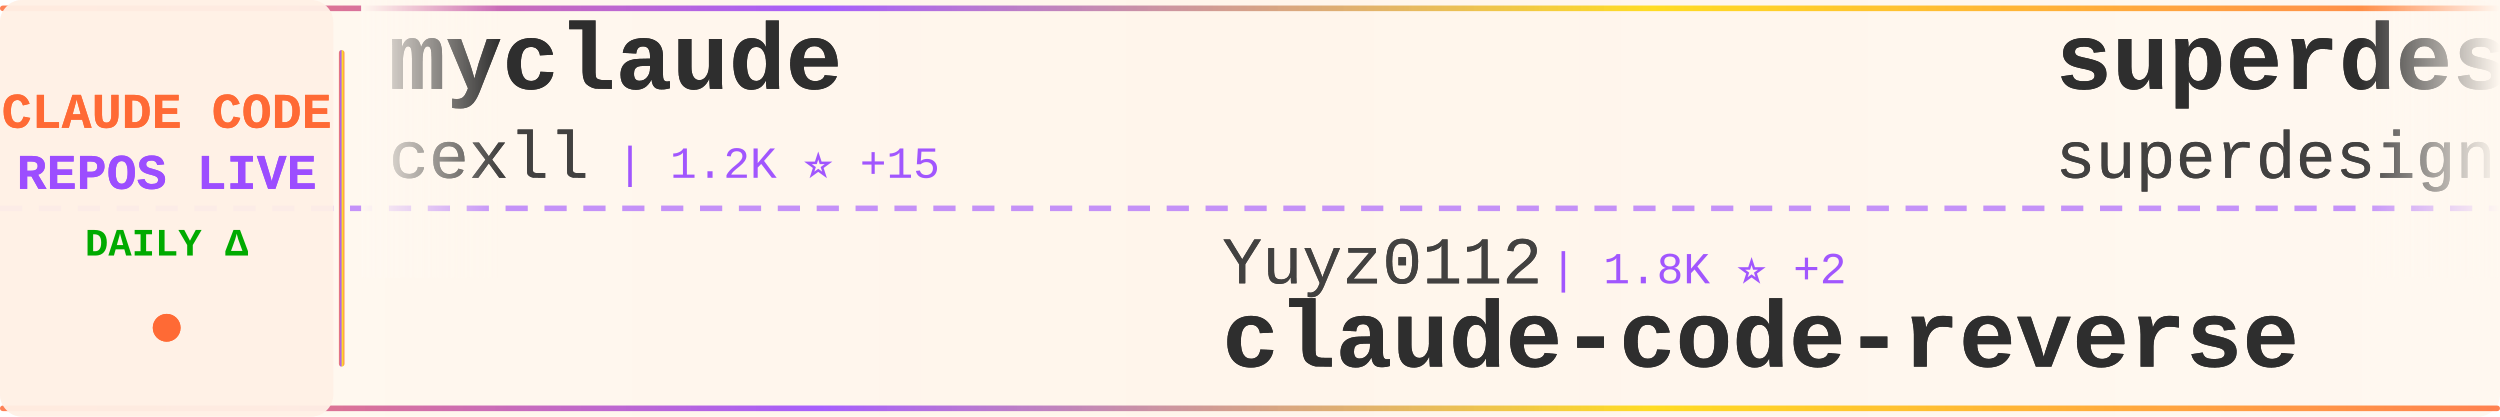
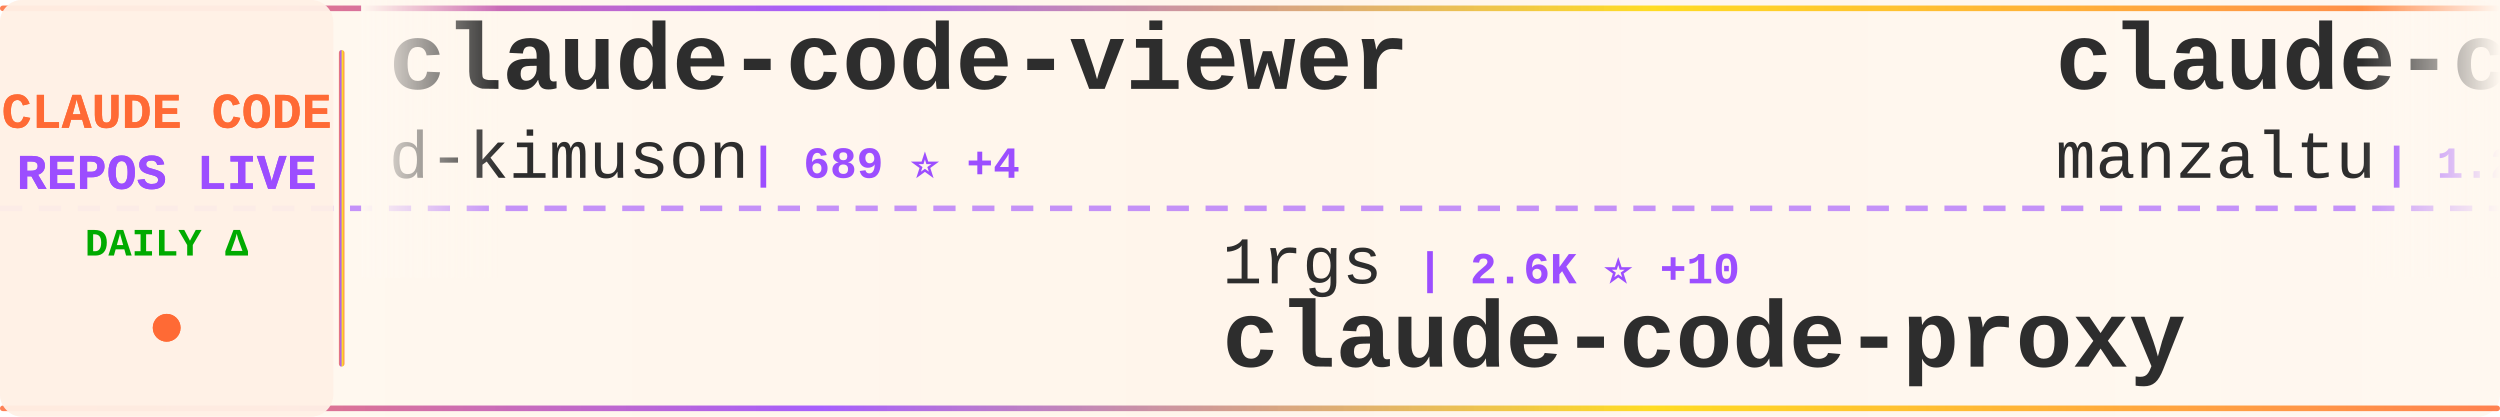
<svg xmlns="http://www.w3.org/2000/svg" width="900" height="150">
  <defs>
    <linearGradient id="tickerBg" x1="0%" y1="0%" x2="100%" y2="0%">
      <stop offset="0%" style="stop-color:#fff8f0;stop-opacity:0.98" />
      <stop offset="50%" style="stop-color:#fff5eb;stop-opacity:1" />
      <stop offset="100%" style="stop-color:#fff8f0;stop-opacity:0.98" />
    </linearGradient>
    <linearGradient id="borderGrad" x1="0%" y1="0%" x2="100%" y2="0%">
      <stop offset="0%" style="stop-color:#FF6B35;stop-opacity:0.85">
        <animate attributeName="stop-opacity" values="0.85;1;0.85" dur="2s" repeatCount="indefinite" />
      </stop>
      <stop offset="33%" style="stop-color:#9C4EFF;stop-opacity:0.9">
        <animate attributeName="stop-opacity" values="0.9;1;0.9" dur="2.2s" repeatCount="indefinite" />
      </stop>
      <stop offset="66%" style="stop-color:#FFD700;stop-opacity:0.85">
        <animate attributeName="stop-opacity" values="0.85;1;0.85" dur="1.8s" repeatCount="indefinite" />
      </stop>
      <stop offset="100%" style="stop-color:#FF6B35;stop-opacity:0.85">
        <animate attributeName="stop-opacity" values="0.85;1;0.85" dur="2s" repeatCount="indefinite" />
      </stop>
    </linearGradient>
    <filter id="textGlow">
      <feGaussianBlur stdDeviation="0.15" result="coloredBlur" />
      <feMerge>
        <feMergeNode in="coloredBlur" />
        <feMergeNode in="SourceGraphic" />
      </feMerge>
    </filter>
    <filter id="metricGlow">
      <feGaussianBlur stdDeviation="0.2" result="coloredBlur" />
      <feMerge>
        <feMergeNode in="coloredBlur" />
        <feMergeNode in="SourceGraphic" />
      </feMerge>
    </filter>
    <linearGradient id="leftFade" x1="0%" y1="0%" x2="100%" y2="0%">
      <stop offset="0%" style="stop-color:#fff8f0;stop-opacity:1" />
      <stop offset="100%" style="stop-color:#fff8f0;stop-opacity:0" />
    </linearGradient>
    <linearGradient id="rightFade" x1="0%" y1="0%" x2="100%" y2="0%">
      <stop offset="0%" style="stop-color:#fff8f0;stop-opacity:0" />
      <stop offset="100%" style="stop-color:#fff8f0;stop-opacity:1" />
    </linearGradient>
  </defs>
  <rect width="900" height="150" fill="url(#tickerBg)" rx="8" />
  <rect x="0" y="2" width="900" height="2" fill="url(#borderGrad)" rx="1" />
  <rect x="0" y="146" width="900" height="2" fill="url(#borderGrad)" rx="1" />
  <line x1="0" y1="75" x2="900" y2="75" stroke="#9C4EFF" stroke-width="2" stroke-dasharray="8 6" opacity="0.6" />
  <rect x="0" y="0" width="120" height="150" fill="#fff0e6" opacity="0.95" rx="8" />
  <text x="60" y="46" font-family="'Courier New', monospace" font-size="18" font-weight="bold" fill="#FF6B35" text-anchor="middle" filter="url(#textGlow)">
    CLAUDE CODE
  </text>
  <text x="60" y="68" font-family="'Courier New', monospace" font-size="18" font-weight="bold" fill="#9C4EFF" text-anchor="middle" filter="url(#textGlow)">
    REPOS LIVE
  </text>
  <text x="60" y="92" font-family="'Courier New', monospace" font-size="14" font-weight="bold" fill="#00aa00" text-anchor="middle">
    DAILY Δ
  </text>
  <circle cx="60" cy="118" r="5" fill="#FF6B35" filter="url(#metricGlow)">
    <animate attributeName="r" values="4;6;4" dur="1.5s" repeatCount="indefinite" />
    <animate attributeName="opacity" values="0.6;1;0.6" dur="1.5s" repeatCount="indefinite" />
  </circle>
  <rect x="122" y="18" width="2" height="114" fill="url(#borderGrad)" rx="1" />
  <clipPath id="tickerClip">
    <rect x="130" y="0" width="770" height="150" />
  </clipPath>
  <g clip-path="url(#tickerClip)">
    <g id="tickerItems">
      <animateTransform attributeName="transform" attributeType="XML" type="translate" from="0 0" to="-3000 0" dur="54s" repeatCount="indefinite" />
      <g transform="translate(0, 0)">
-         <text x="140" y="32" font-family="'Courier New', monospace" font-size="34" font-weight="bold" fill="#2d2d2d" filter="url(#textGlow)">myclaude</text>
-         <text x="140" y="64" font-family="'Courier New', monospace" font-size="24" font-weight="normal" fill="#2d2d2d" opacity="0.9" filter="url(#textGlow)">cexll</text>
-         <text x="222" y="64" font-family="'Courier New', monospace" font-size="16" font-weight="normal" fill="#9C4EFF" opacity="0.95"> | 1.2K ⭐ +15</text>
+         <text x="140" y="32" font-family="'Courier New', monospace" font-size="34" font-weight="bold" fill="#2d2d2d">claude-code-viewer</text>
+         <text x="140" y="64" font-family="'Courier New', monospace" font-size="24" font-weight="normal" fill="#2d2d2d" opacity="1.0">d-kimuson</text>
+         <text x="270" y="64" font-family="'Courier New', monospace" font-size="16" font-weight="bold" fill="#9C4EFF"> | 689 ⭐ +4</text>
      </g>
      <g transform="translate(300, 0)">
-         <text x="140" y="102" font-family="'Courier New', monospace" font-size="24" font-weight="normal" fill="#2d2d2d" opacity="0.9" filter="url(#textGlow)">Yuyz0112</text>
-         <text x="258" y="102" font-family="'Courier New', monospace" font-size="16" font-weight="normal" fill="#9C4EFF" opacity="0.95"> | 1.8K ⭐ +2</text>
-         <text x="140" y="132" font-family="'Courier New', monospace" font-size="34" font-weight="bold" fill="#2d2d2d" filter="url(#textGlow)">claude-code-reverse</text>
+         <text x="140" y="102" font-family="'Courier New', monospace" font-size="24" font-weight="normal" fill="#2d2d2d" opacity="1.0">1rgs</text>
+         <text x="210" y="102" font-family="'Courier New', monospace" font-size="16" font-weight="bold" fill="#9C4EFF"> | 2.6K ⭐ +10</text>
+         <text x="140" y="132" font-family="'Courier New', monospace" font-size="34" font-weight="bold" fill="#2d2d2d">claude-code-proxy</text>
      </g>
      <g transform="translate(600, 0)">
-         <text x="140" y="32" font-family="'Courier New', monospace" font-size="34" font-weight="bold" fill="#2d2d2d" filter="url(#textGlow)">superdesign</text>
-         <text x="140" y="64" font-family="'Courier New', monospace" font-size="24" font-weight="normal" fill="#2d2d2d" opacity="0.9" filter="url(#textGlow)">superdesigndev</text>
-         <text x="330" y="64" font-family="'Courier New', monospace" font-size="16" font-weight="normal" fill="#9C4EFF" opacity="0.95"> | 5.5K ⭐ +8</text>
+         <text x="140" y="32" font-family="'Courier New', monospace" font-size="34" font-weight="bold" fill="#2d2d2d">claude-code-ide.el</text>
+         <text x="140" y="64" font-family="'Courier New', monospace" font-size="24" font-weight="normal" fill="#2d2d2d" opacity="1.0">manzaltu</text>
+         <text x="258" y="64" font-family="'Courier New', monospace" font-size="16" font-weight="bold" fill="#9C4EFF"> | 1.2K ⭐ +1</text>
      </g>
      <g transform="translate(900, 0)">
-         <text x="140" y="102" font-family="'Courier New', monospace" font-size="24" font-weight="normal" fill="#2d2d2d" opacity="0.9" filter="url(#textGlow)">steipete</text>
-         <text x="258" y="102" font-family="'Courier New', monospace" font-size="16" font-weight="normal" fill="#9C4EFF" opacity="0.95"> | 5.3K ⭐ +8</text>
-         <text x="140" y="132" font-family="'Courier New', monospace" font-size="34" font-weight="bold" fill="#2d2d2d" filter="url(#textGlow)">agent-rules</text>
+         <text x="140" y="102" font-family="'Courier New', monospace" font-size="24" font-weight="normal" fill="#2d2d2d" opacity="1.0">revfactory</text>
+         <text x="282" y="102" font-family="'Courier New', monospace" font-size="16" font-weight="bold" fill="#9C4EFF"> | 727 ⭐ +2</text>
+         <text x="140" y="132" font-family="'Courier New', monospace" font-size="34" font-weight="bold" fill="#2d2d2d">claude-code-mastering</text>
      </g>
      <g transform="translate(1200, 0)">
-         <text x="140" y="32" font-family="'Courier New', monospace" font-size="34" font-weight="bold" fill="#2d2d2d" filter="url(#textGlow)">claude-code-ide.el</text>
-         <text x="140" y="64" font-family="'Courier New', monospace" font-size="24" font-weight="normal" fill="#2d2d2d" opacity="0.9" filter="url(#textGlow)">manzaltu</text>
-         <text x="258" y="64" font-family="'Courier New', monospace" font-size="16" font-weight="normal" fill="#9C4EFF" opacity="0.95"> | 1.2K ⭐ +1</text>
+         <text x="140" y="32" font-family="'Courier New', monospace" font-size="34" font-weight="bold" fill="#2d2d2d">claude-code-requirements...</text>
+         <text x="140" y="64" font-family="'Courier New', monospace" font-size="24" font-weight="normal" fill="#2d2d2d" opacity="1.0">rizethereum</text>
+         <text x="294" y="64" font-family="'Courier New', monospace" font-size="16" font-weight="bold" fill="#9C4EFF"> | 1.7K ⭐ +1</text>
      </g>
      <g transform="translate(1500, 0)">
-         <text x="140" y="102" font-family="'Courier New', monospace" font-size="24" font-weight="normal" fill="#2d2d2d" opacity="0.9" filter="url(#textGlow)">czlonkowski</text>
-         <text x="294" y="102" font-family="'Courier New', monospace" font-size="16" font-weight="normal" fill="#9C4EFF" opacity="0.95"> | 10.8K ⭐ +24</text>
-         <text x="140" y="132" font-family="'Courier New', monospace" font-size="34" font-weight="bold" fill="#2d2d2d" filter="url(#textGlow)">n8n-mcp</text>
+         <text x="140" y="102" font-family="'Courier New', monospace" font-size="24" font-weight="normal" fill="#2d2d2d" opacity="1.0">edmund-io</text>
+         <text x="270" y="102" font-family="'Courier New', monospace" font-size="16" font-weight="bold" fill="#9C4EFF"> | 673 ⭐ +9</text>
+         <text x="140" y="132" font-family="'Courier New', monospace" font-size="34" font-weight="bold" fill="#2d2d2d">edmunds-claude-code</text>
      </g>
      <g transform="translate(1800, 0)">
-         <text x="140" y="32" font-family="'Courier New', monospace" font-size="34" font-weight="bold" fill="#2d2d2d" filter="url(#textGlow)">superpowers</text>
-         <text x="140" y="64" font-family="'Courier New', monospace" font-size="24" font-weight="normal" fill="#2d2d2d" opacity="0.9" filter="url(#textGlow)">obra</text>
-         <text x="210" y="64" font-family="'Courier New', monospace" font-size="16" font-weight="normal" fill="#9C4EFF" opacity="0.95"> | 9.9K ⭐ +162</text>
+         <text x="140" y="32" font-family="'Courier New', monospace" font-size="34" font-weight="bold" fill="#2d2d2d">pal-mcp-server</text>
+         <text x="140" y="64" font-family="'Courier New', monospace" font-size="24" font-weight="normal" fill="#2d2d2d" opacity="1.0">BeehiveInnovations</text>
+         <text x="378" y="64" font-family="'Courier New', monospace" font-size="16" font-weight="bold" fill="#9C4EFF"> | 10.5K ⭐ +21</text>
      </g>
      <g transform="translate(2100, 0)">
-         <text x="140" y="102" font-family="'Courier New', monospace" font-size="24" font-weight="normal" fill="#2d2d2d" opacity="0.9" filter="url(#textGlow)">winfunc</text>
-         <text x="246" y="102" font-family="'Courier New', monospace" font-size="16" font-weight="normal" fill="#9C4EFF" opacity="0.95"> | 19.2K ⭐ +25</text>
-         <text x="140" y="132" font-family="'Courier New', monospace" font-size="34" font-weight="bold" fill="#2d2d2d" filter="url(#textGlow)">opcode</text>
+         <text x="140" y="102" font-family="'Courier New', monospace" font-size="24" font-weight="normal" fill="#2d2d2d" opacity="1.0">zebbern</text>
+         <text x="246" y="102" font-family="'Courier New', monospace" font-size="16" font-weight="bold" fill="#9C4EFF"> | 2.8K ⭐ +9</text>
+         <text x="140" y="132" font-family="'Courier New', monospace" font-size="34" font-weight="bold" fill="#2d2d2d">claude-code-guide</text>
      </g>
      <g transform="translate(2400, 0)">
-         <text x="140" y="32" font-family="'Courier New', monospace" font-size="34" font-weight="bold" fill="#2d2d2d" filter="url(#textGlow)">agents</text>
-         <text x="140" y="64" font-family="'Courier New', monospace" font-size="24" font-weight="normal" fill="#2d2d2d" opacity="0.9" filter="url(#textGlow)">wshobson</text>
-         <text x="258" y="64" font-family="'Courier New', monospace" font-size="16" font-weight="normal" fill="#9C4EFF" opacity="0.95"> | 22.8K ⭐ +92</text>
+         <text x="140" y="32" font-family="'Courier New', monospace" font-size="34" font-weight="bold" fill="#2d2d2d">claude-task-master</text>
+         <text x="140" y="64" font-family="'Courier New', monospace" font-size="24" font-weight="normal" fill="#2d2d2d" opacity="1.0">eyaltoledano</text>
+         <text x="306" y="64" font-family="'Courier New', monospace" font-size="16" font-weight="bold" fill="#9C4EFF"> | 24.3K ⭐ +14</text>
      </g>
      <g transform="translate(2700, 0)">
-         <text x="140" y="102" font-family="'Courier New', monospace" font-size="24" font-weight="normal" fill="#2d2d2d" opacity="0.9" filter="url(#textGlow)">anthropics</text>
-         <text x="282" y="102" font-family="'Courier New', monospace" font-size="16" font-weight="normal" fill="#9C4EFF" opacity="0.95"> | 46.0K ⭐ +151</text>
-         <text x="140" y="132" font-family="'Courier New', monospace" font-size="34" font-weight="bold" fill="#2d2d2d" filter="url(#textGlow)">claude-code</text>
+         <text x="140" y="102" font-family="'Courier New', monospace" font-size="24" font-weight="normal" fill="#2d2d2d" opacity="1.0">https-deeplearning-ai</text>
+         <text x="414" y="102" font-family="'Courier New', monospace" font-size="16" font-weight="bold" fill="#9C4EFF"> | 334 ⭐</text>
+         <text x="140" y="132" font-family="'Courier New', monospace" font-size="34" font-weight="bold" fill="#2d2d2d">sc-claude-code-files</text>
      </g>
      <g transform="translate(3000, 0)">
-         <text x="140" y="32" font-family="'Courier New', monospace" font-size="34" font-weight="bold" fill="#2d2d2d" filter="url(#textGlow)">myclaude</text>
-         <text x="140" y="64" font-family="'Courier New', monospace" font-size="24" font-weight="normal" fill="#2d2d2d" opacity="0.9" filter="url(#textGlow)">cexll</text>
-         <text x="222" y="64" font-family="'Courier New', monospace" font-size="16" font-weight="normal" fill="#9C4EFF" opacity="0.95"> | 1.2K ⭐ +15</text>
+         <text x="140" y="32" font-family="'Courier New', monospace" font-size="34" font-weight="bold" fill="#2d2d2d">claude-code-viewer</text>
+         <text x="140" y="64" font-family="'Courier New', monospace" font-size="24" font-weight="normal" fill="#2d2d2d" opacity="1.0">d-kimuson</text>
+         <text x="270" y="64" font-family="'Courier New', monospace" font-size="16" font-weight="bold" fill="#9C4EFF"> | 689 ⭐ +4</text>
      </g>
      <g transform="translate(3300, 0)">
-         <text x="140" y="102" font-family="'Courier New', monospace" font-size="24" font-weight="normal" fill="#2d2d2d" opacity="0.9" filter="url(#textGlow)">Yuyz0112</text>
-         <text x="258" y="102" font-family="'Courier New', monospace" font-size="16" font-weight="normal" fill="#9C4EFF" opacity="0.95"> | 1.8K ⭐ +2</text>
-         <text x="140" y="132" font-family="'Courier New', monospace" font-size="34" font-weight="bold" fill="#2d2d2d" filter="url(#textGlow)">claude-code-reverse</text>
+         <text x="140" y="102" font-family="'Courier New', monospace" font-size="24" font-weight="normal" fill="#2d2d2d" opacity="1.0">1rgs</text>
+         <text x="210" y="102" font-family="'Courier New', monospace" font-size="16" font-weight="bold" fill="#9C4EFF"> | 2.6K ⭐ +10</text>
+         <text x="140" y="132" font-family="'Courier New', monospace" font-size="34" font-weight="bold" fill="#2d2d2d">claude-code-proxy</text>
      </g>
      <g transform="translate(3600, 0)">
-         <text x="140" y="32" font-family="'Courier New', monospace" font-size="34" font-weight="bold" fill="#2d2d2d" filter="url(#textGlow)">superdesign</text>
-         <text x="140" y="64" font-family="'Courier New', monospace" font-size="24" font-weight="normal" fill="#2d2d2d" opacity="0.9" filter="url(#textGlow)">superdesigndev</text>
-         <text x="330" y="64" font-family="'Courier New', monospace" font-size="16" font-weight="normal" fill="#9C4EFF" opacity="0.95"> | 5.5K ⭐ +8</text>
+         <text x="140" y="32" font-family="'Courier New', monospace" font-size="34" font-weight="bold" fill="#2d2d2d">claude-code-ide.el</text>
+         <text x="140" y="64" font-family="'Courier New', monospace" font-size="24" font-weight="normal" fill="#2d2d2d" opacity="1.0">manzaltu</text>
+         <text x="258" y="64" font-family="'Courier New', monospace" font-size="16" font-weight="bold" fill="#9C4EFF"> | 1.2K ⭐ +1</text>
      </g>
      <g transform="translate(3900, 0)">
-         <text x="140" y="102" font-family="'Courier New', monospace" font-size="24" font-weight="normal" fill="#2d2d2d" opacity="0.9" filter="url(#textGlow)">steipete</text>
-         <text x="258" y="102" font-family="'Courier New', monospace" font-size="16" font-weight="normal" fill="#9C4EFF" opacity="0.95"> | 5.3K ⭐ +8</text>
-         <text x="140" y="132" font-family="'Courier New', monospace" font-size="34" font-weight="bold" fill="#2d2d2d" filter="url(#textGlow)">agent-rules</text>
+         <text x="140" y="102" font-family="'Courier New', monospace" font-size="24" font-weight="normal" fill="#2d2d2d" opacity="1.0">revfactory</text>
+         <text x="282" y="102" font-family="'Courier New', monospace" font-size="16" font-weight="bold" fill="#9C4EFF"> | 727 ⭐ +2</text>
+         <text x="140" y="132" font-family="'Courier New', monospace" font-size="34" font-weight="bold" fill="#2d2d2d">claude-code-mastering</text>
      </g>
    </g>
  </g>
  <rect x="130" y="0" width="50" height="100" fill="url(#leftFade)" />
  <rect x="850" y="0" width="50" height="100" fill="url(#rightFade)" />
</svg>
